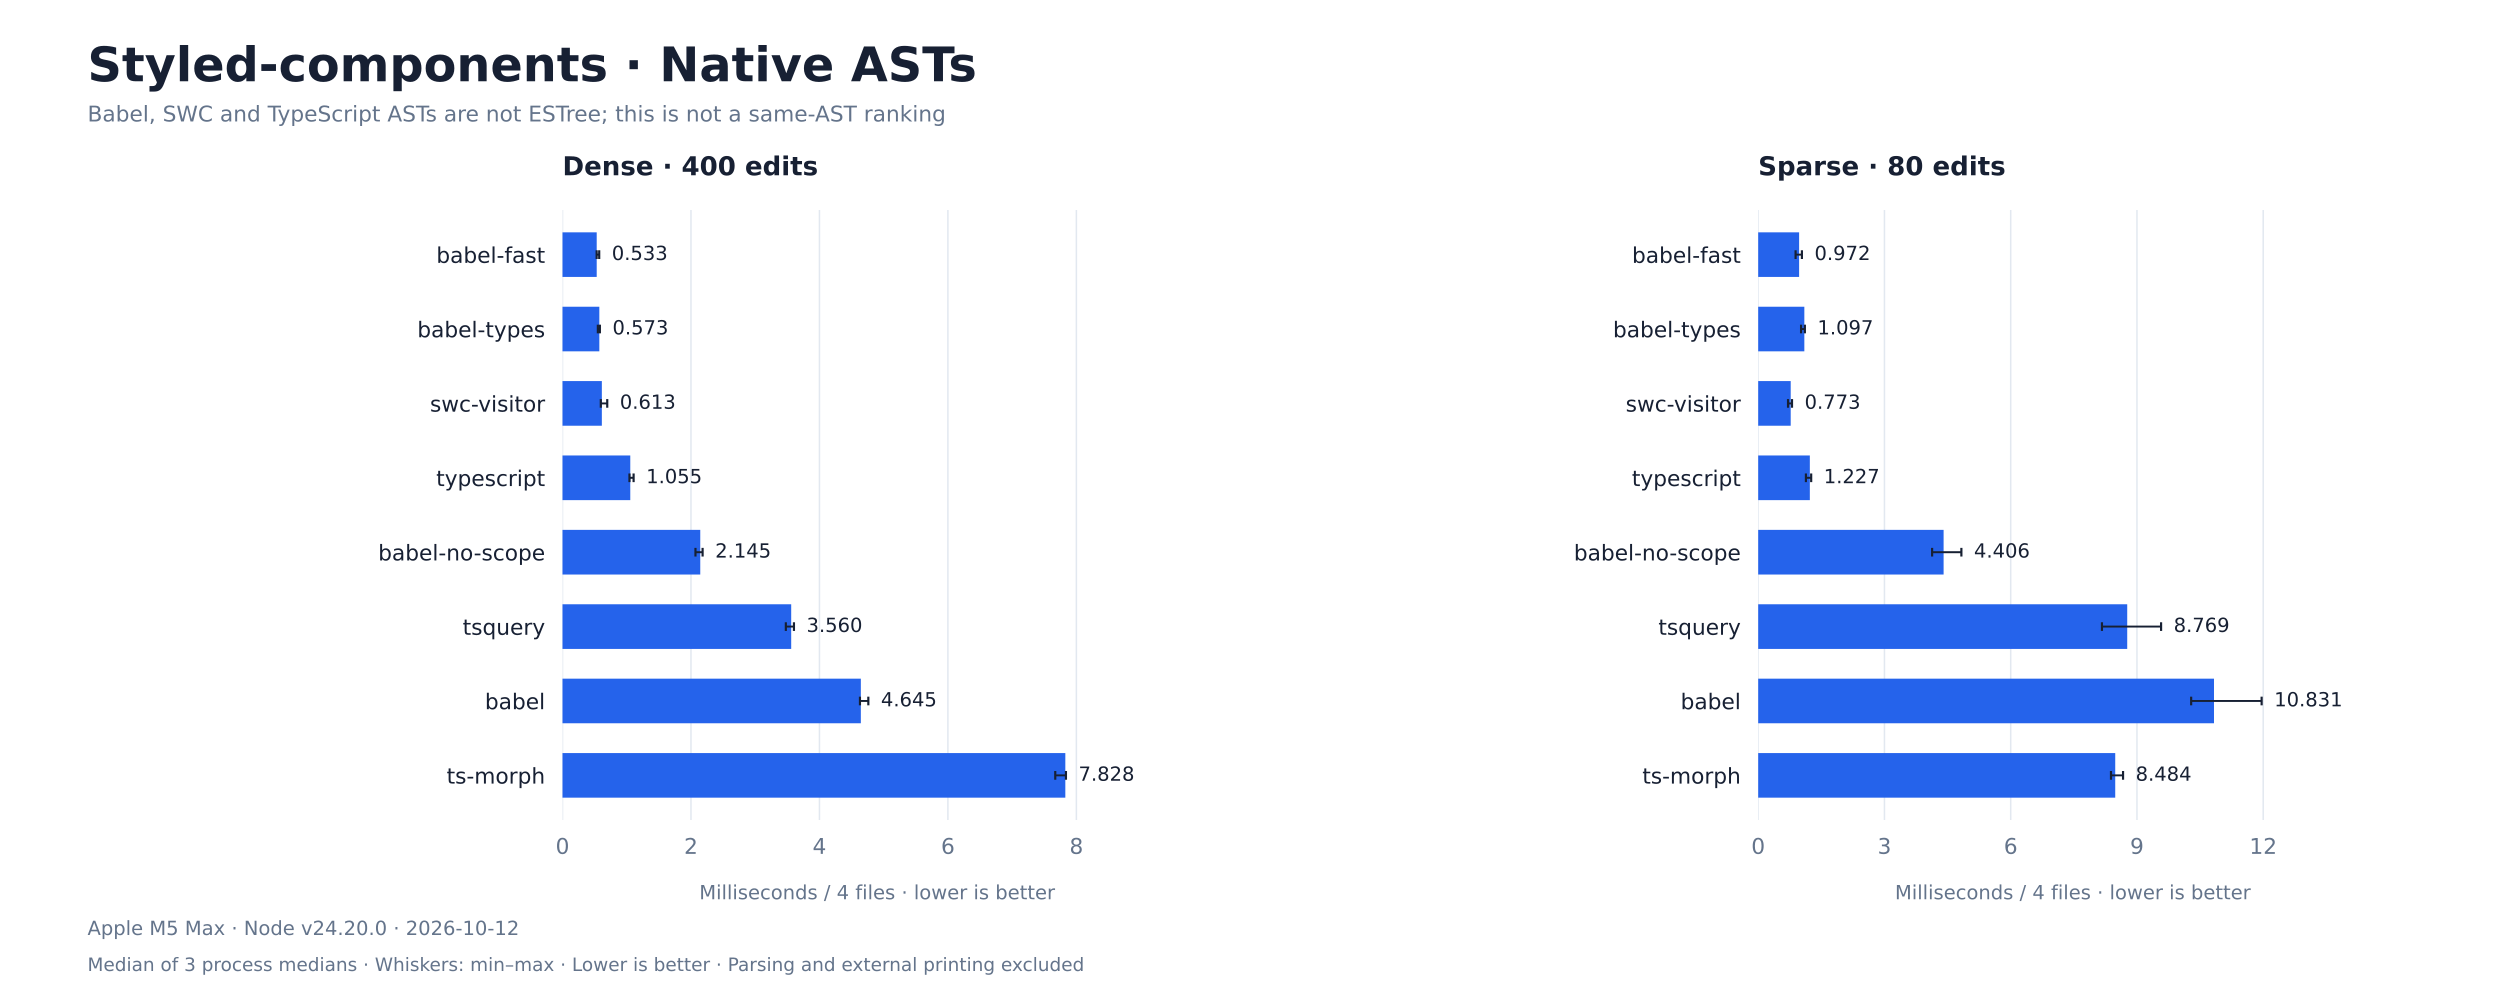
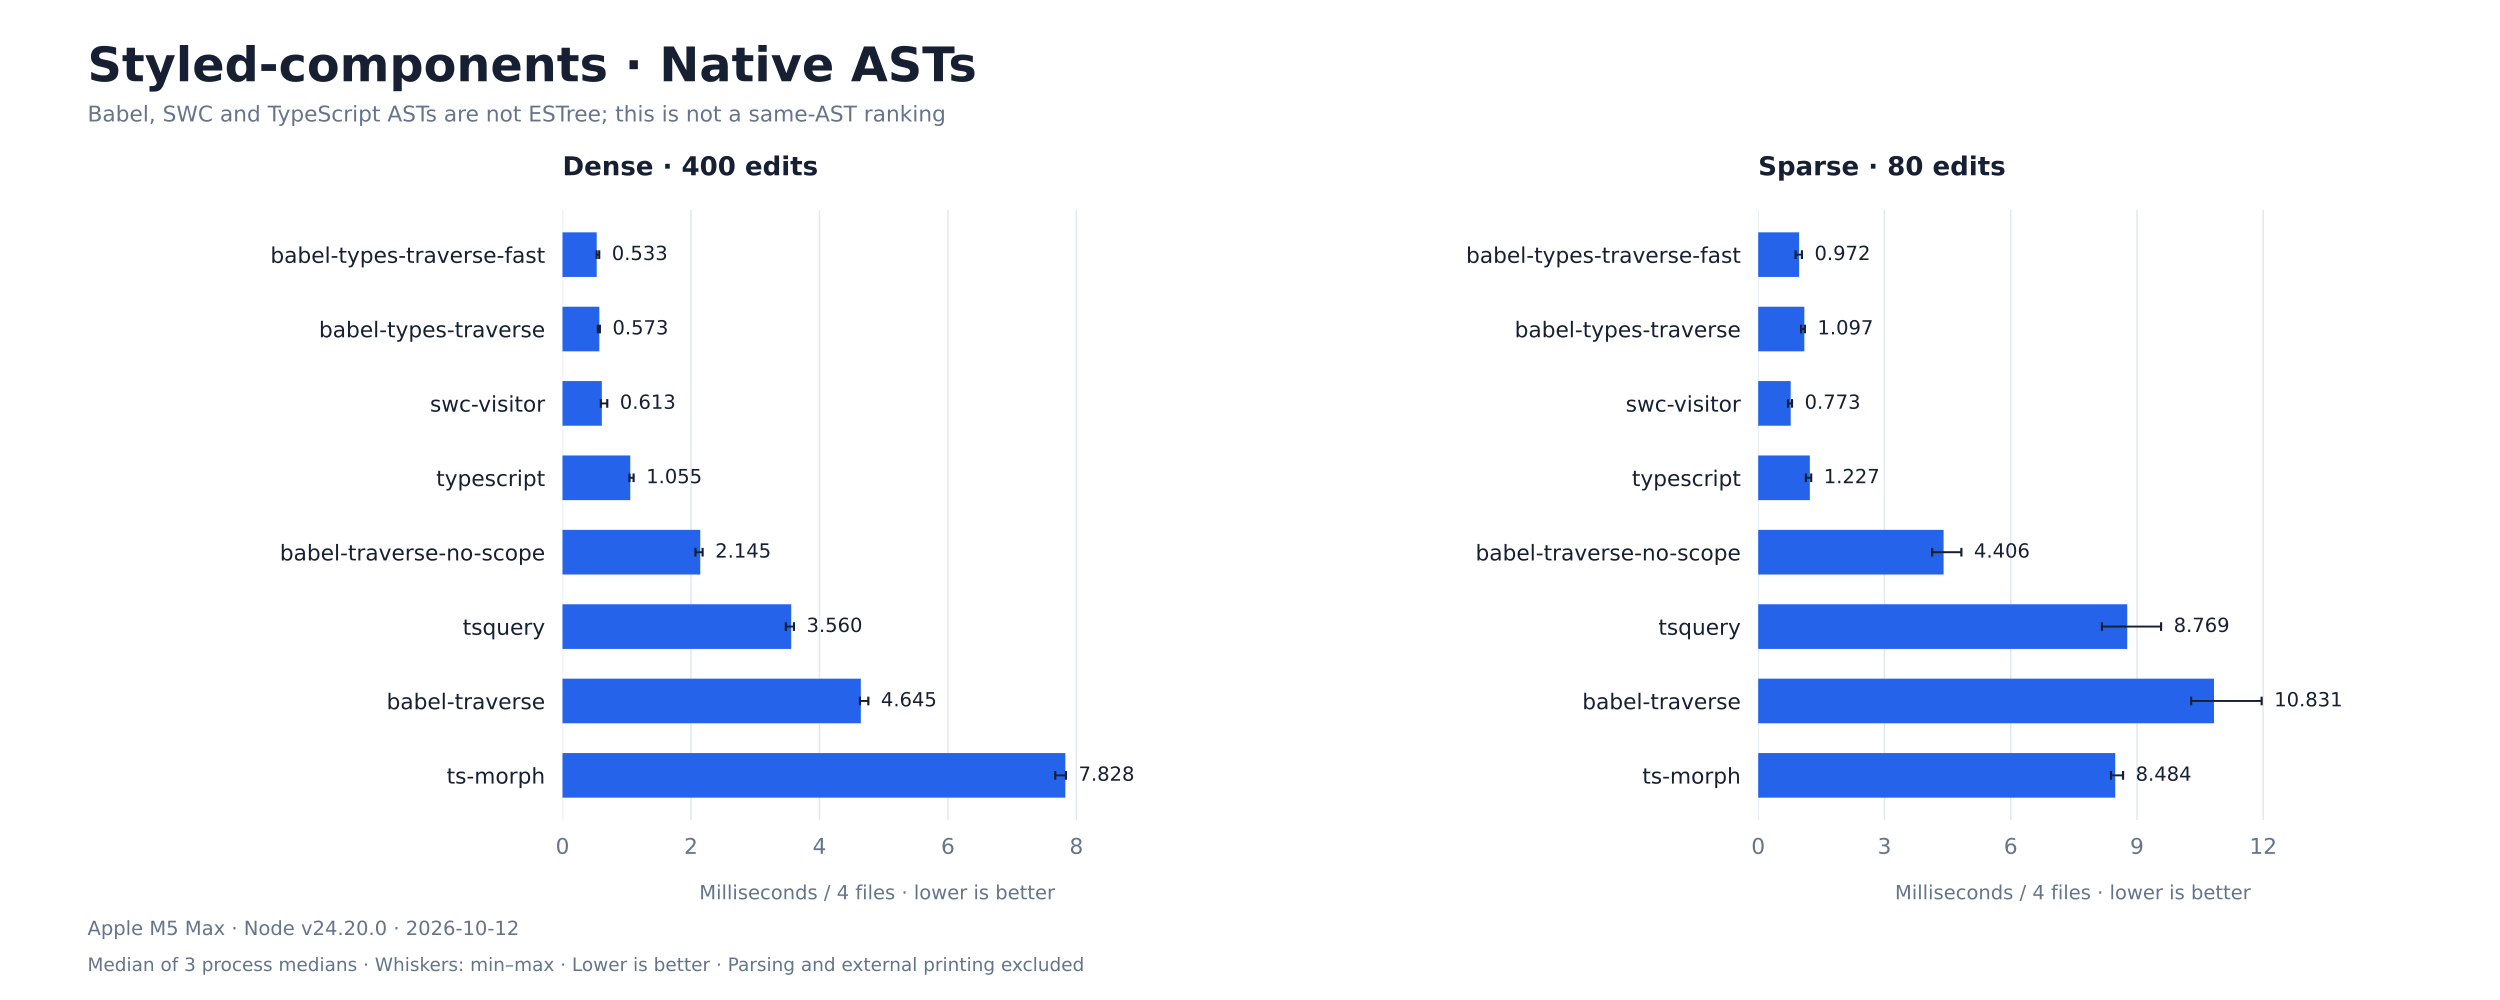
<svg xmlns="http://www.w3.org/2000/svg" xmlns:xlink="http://www.w3.org/1999/xlink" width="1152pt" height="460.8pt" viewBox="0 0 1152 460.8" version="1.1">
  <defs>
    <style type="text/css">*{stroke-linejoin: round; stroke-linecap: butt}</style>
  </defs>
  <g id="figure_1">
    <g id="patch_1">
      <path d="M 0 460.8 L 1152 460.8 L 1152 0 L 0 0 z " style="fill: #ffffff" />
    </g>
    <g id="axes_1">
      <g id="patch_2">
        <path d="M 259.2 377.856 L 549.186 377.856 L 549.186 96.768 L 259.2 96.768 z " style="fill: #ffffff" />
      </g>
      <g id="matplotlib.axis_1">
        <g id="xtick_1">
          <g id="line2d_1">
            <path d="M 259.2 377.856 L 259.2 96.768 " clip-path="url(#p7ad6d17c55)" style="fill: none; stroke: #e2e8f0; stroke-width: 0.7; stroke-linecap: square" />
          </g>
          <g id="line2d_2" />
          <g id="text_1">
            <text style="fill: #64748b; font: 10px 'DejaVu Sans'; text-anchor: middle" x="259.2" y="393.454" transform="rotate(-0 259.2 393.4544)">0</text>
          </g>
        </g>
        <g id="xtick_2">
          <g id="line2d_3">
            <path d="M 318.398 377.856 L 318.398 96.768 " clip-path="url(#p7ad6d17c55)" style="fill: none; stroke: #e2e8f0; stroke-width: 0.7; stroke-linecap: square" />
          </g>
          <g id="line2d_4" />
          <g id="text_2">
            <text style="fill: #64748b; font: 10px 'DejaVu Sans'; text-anchor: middle" x="318.398" y="393.454" transform="rotate(-0 318.3983 393.4544)">2</text>
          </g>
        </g>
        <g id="xtick_3">
          <g id="line2d_5">
            <path d="M 377.597 377.856 L 377.597 96.768 " clip-path="url(#p7ad6d17c55)" style="fill: none; stroke: #e2e8f0; stroke-width: 0.7; stroke-linecap: square" />
          </g>
          <g id="line2d_6" />
          <g id="text_3">
            <text style="fill: #64748b; font: 10px 'DejaVu Sans'; text-anchor: middle" x="377.597" y="393.454" transform="rotate(-0 377.5966 393.4544)">4</text>
          </g>
        </g>
        <g id="xtick_4">
          <g id="line2d_7">
            <path d="M 436.795 377.856 L 436.795 96.768 " clip-path="url(#p7ad6d17c55)" style="fill: none; stroke: #e2e8f0; stroke-width: 0.7; stroke-linecap: square" />
          </g>
          <g id="line2d_8" />
          <g id="text_4">
            <text style="fill: #64748b; font: 10px 'DejaVu Sans'; text-anchor: middle" x="436.795" y="393.454" transform="rotate(-0 436.7949 393.4544)">6</text>
          </g>
        </g>
        <g id="xtick_5">
          <g id="line2d_9">
            <path d="M 495.993 377.856 L 495.993 96.768 " clip-path="url(#p7ad6d17c55)" style="fill: none; stroke: #e2e8f0; stroke-width: 0.7; stroke-linecap: square" />
          </g>
          <g id="line2d_10" />
          <g id="text_5">
            <text style="fill: #64748b; font: 10px 'DejaVu Sans'; text-anchor: middle" x="495.993" y="393.454" transform="rotate(-0 495.9933 393.4544)">8</text>
          </g>
        </g>
        <g id="text_6">
          <text style="fill: #64748b; font: 9px 'DejaVu Sans'; text-anchor: middle" x="404.193" y="414.373" transform="rotate(-0 404.1931 414.3727)">Milliseconds / 4 files · lower is better</text>
        </g>
      </g>
      <g id="matplotlib.axis_2">
        <g id="ytick_1">
          <g id="line2d_11" />
          <g id="text_7">
-             <text style="fill: #172033; font: 10px 'DejaVu Sans'; text-anchor: end" x="251.2" y="121.135" transform="rotate(-0 251.2 121.1346)">babel-fast</text>
+             <text style="fill: #172033; font: 10px 'DejaVu Sans'; text-anchor: end" x="251.2" y="121.135" transform="rotate(-0 251.2 121.1346)">babel-types-traverse-fast</text>
          </g>
        </g>
        <g id="ytick_2">
          <g id="line2d_12" />
          <g id="text_8">
-             <text style="fill: #172033; font: 10px 'DejaVu Sans'; text-anchor: end" x="251.2" y="155.414" transform="rotate(-0 251.2 155.4137)">babel-types</text>
+             <text style="fill: #172033; font: 10px 'DejaVu Sans'; text-anchor: end" x="251.2" y="155.414" transform="rotate(-0 251.2 155.4137)">babel-types-traverse</text>
          </g>
        </g>
        <g id="ytick_3">
          <g id="line2d_13" />
          <g id="text_9">
            <text style="fill: #172033; font: 10px 'DejaVu Sans'; text-anchor: end" x="251.2" y="189.693" transform="rotate(-0 251.2 189.6927)">swc-visitor</text>
          </g>
        </g>
        <g id="ytick_4">
          <g id="line2d_14" />
          <g id="text_10">
            <text style="fill: #172033; font: 10px 'DejaVu Sans'; text-anchor: end" x="251.2" y="223.972" transform="rotate(-0 251.2 223.9717)">typescript</text>
          </g>
        </g>
        <g id="ytick_5">
          <g id="line2d_15" />
          <g id="text_11">
-             <text style="fill: #172033; font: 10px 'DejaVu Sans'; text-anchor: end" x="251.2" y="258.251" transform="rotate(-0 251.2 258.2507)">babel-no-scope</text>
+             <text style="fill: #172033; font: 10px 'DejaVu Sans'; text-anchor: end" x="251.2" y="258.251" transform="rotate(-0 251.2 258.2507)">babel-traverse-no-scope</text>
          </g>
        </g>
        <g id="ytick_6">
          <g id="line2d_16" />
          <g id="text_12">
            <text style="fill: #172033; font: 10px 'DejaVu Sans'; text-anchor: end" x="251.2" y="292.53" transform="rotate(-0 251.2 292.5298)">tsquery</text>
          </g>
        </g>
        <g id="ytick_7">
          <g id="line2d_17" />
          <g id="text_13">
-             <text style="fill: #172033; font: 10px 'DejaVu Sans'; text-anchor: end" x="251.2" y="326.809" transform="rotate(-0 251.2 326.8088)">babel</text>
+             <text style="fill: #172033; font: 10px 'DejaVu Sans'; text-anchor: end" x="251.2" y="326.809" transform="rotate(-0 251.2 326.8088)">babel-traverse</text>
          </g>
        </g>
        <g id="ytick_8">
          <g id="line2d_18" />
          <g id="text_14">
            <text style="fill: #172033; font: 10px 'DejaVu Sans'; text-anchor: end" x="251.2" y="361.088" transform="rotate(-0 251.2 361.0878)">ts-morph</text>
          </g>
        </g>
      </g>
      <g id="patch_3">
        <path d="M 259.2 107.052 L 274.965 107.052 L 274.965 127.619 L 259.2 127.619 z " clip-path="url(#p7ad6d17c55)" style="fill: #2563eb" />
      </g>
      <g id="patch_4">
        <path d="M 259.2 141.331 L 276.171 141.331 L 276.171 161.898 L 259.2 161.898 z " clip-path="url(#p7ad6d17c55)" style="fill: #2563eb" />
      </g>
      <g id="patch_5">
        <path d="M 259.2 175.61 L 277.332 175.61 L 277.332 196.177 L 259.2 196.177 z " clip-path="url(#p7ad6d17c55)" style="fill: #2563eb" />
      </g>
      <g id="patch_6">
        <path d="M 259.2 209.889 L 290.432 209.889 L 290.432 230.456 L 259.2 230.456 z " clip-path="url(#p7ad6d17c55)" style="fill: #2563eb" />
      </g>
      <g id="patch_7">
        <path d="M 259.2 244.168 L 322.681 244.168 L 322.681 264.735 L 259.2 264.735 z " clip-path="url(#p7ad6d17c55)" style="fill: #2563eb" />
      </g>
      <g id="patch_8">
        <path d="M 259.2 278.447 L 364.584 278.447 L 364.584 299.014 L 259.2 299.014 z " clip-path="url(#p7ad6d17c55)" style="fill: #2563eb" />
      </g>
      <g id="patch_9">
        <path d="M 259.2 312.726 L 396.676 312.726 L 396.676 333.293 L 259.2 333.293 z " clip-path="url(#p7ad6d17c55)" style="fill: #2563eb" />
      </g>
      <g id="patch_10">
        <path d="M 259.2 347.005 L 490.903 347.005 L 490.903 367.572 L 259.2 367.572 z " clip-path="url(#p7ad6d17c55)" style="fill: #2563eb" />
      </g>
      <g id="text_15">
        <text style="fill: #172033; font: 9px 'DejaVu Sans'; text-anchor: start" x="281.916" y="119.819" transform="rotate(-0 281.9156 119.8189)">0.533</text>
      </g>
      <g id="text_16">
        <text style="fill: #172033; font: 9px 'DejaVu Sans'; text-anchor: start" x="282.23" y="154.098" transform="rotate(-0 282.2295 154.0979)">0.573</text>
      </g>
      <g id="text_17">
        <text style="fill: #172033; font: 9px 'DejaVu Sans'; text-anchor: start" x="285.616" y="188.377" transform="rotate(-0 285.6162 188.3769)">0.613</text>
      </g>
      <g id="text_18">
        <text style="fill: #172033; font: 9px 'DejaVu Sans'; text-anchor: start" x="297.765" y="222.656" transform="rotate(-0 297.7654 222.6559)">1.055</text>
      </g>
      <g id="text_19">
        <text style="fill: #172033; font: 9px 'DejaVu Sans'; text-anchor: start" x="329.557" y="256.935" transform="rotate(-0 329.5573 256.935)">2.145</text>
      </g>
      <g id="text_20">
        <text style="fill: #172033; font: 9px 'DejaVu Sans'; text-anchor: start" x="371.65" y="291.214" transform="rotate(-0 371.6498 291.214)">3.560</text>
      </g>
      <g id="text_21">
        <text style="fill: #172033; font: 9px 'DejaVu Sans'; text-anchor: start" x="405.924" y="325.493" transform="rotate(-0 405.9244 325.493)">4.645</text>
      </g>
      <g id="text_22">
        <text style="fill: #172033; font: 9px 'DejaVu Sans'; text-anchor: start" x="496.989" y="359.772" transform="rotate(-0 496.9887 359.772)">7.828</text>
      </g>
      <g id="text_23">
        <text style="fill: #172033; font: 700 12px 'DejaVu Sans'; text-anchor: start" x="259.2" y="80.768" transform="rotate(-0 259.2 80.768)">Dense · 400 edits</text>
      </g>
      <g id="LineCollection_1">
        <path d="M 274.936 117.335 L 276.116 117.335 " clip-path="url(#p7ad6d17c55)" style="fill: none; stroke: #172033; stroke-width: 0.9" />
        <path d="M 275.491 151.614 L 276.43 151.614 " clip-path="url(#p7ad6d17c55)" style="fill: none; stroke: #172033; stroke-width: 0.9" />
        <path d="M 276.849 185.893 L 279.816 185.893 " clip-path="url(#p7ad6d17c55)" style="fill: none; stroke: #172033; stroke-width: 0.9" />
        <path d="M 290.059 220.172 L 291.966 220.172 " clip-path="url(#p7ad6d17c55)" style="fill: none; stroke: #172033; stroke-width: 0.9" />
        <path d="M 320.473 254.452 L 323.758 254.452 " clip-path="url(#p7ad6d17c55)" style="fill: none; stroke: #172033; stroke-width: 0.9" />
        <path d="M 362.116 288.731 L 365.85 288.731 " clip-path="url(#p7ad6d17c55)" style="fill: none; stroke: #172033; stroke-width: 0.9" />
        <path d="M 396.266 323.01 L 400.125 323.01 " clip-path="url(#p7ad6d17c55)" style="fill: none; stroke: #172033; stroke-width: 0.9" />
        <path d="M 486.262 357.289 L 491.189 357.289 " clip-path="url(#p7ad6d17c55)" style="fill: none; stroke: #172033; stroke-width: 0.9" />
      </g>
      <g id="line2d_19">
        <defs>
          <path id="m82ea546049" d="M 0 2 L 0 -2 " style="stroke: #172033" />
        </defs>
        <g clip-path="url(#p7ad6d17c55)">
          <use xlink:href="#m82ea546049" x="274.936" y="117.335" style="fill: #172033; stroke: #172033" />
          <use xlink:href="#m82ea546049" x="275.491" y="151.614" style="fill: #172033; stroke: #172033" />
          <use xlink:href="#m82ea546049" x="276.849" y="185.893" style="fill: #172033; stroke: #172033" />
          <use xlink:href="#m82ea546049" x="290.059" y="220.172" style="fill: #172033; stroke: #172033" />
          <use xlink:href="#m82ea546049" x="320.473" y="254.452" style="fill: #172033; stroke: #172033" />
          <use xlink:href="#m82ea546049" x="362.116" y="288.731" style="fill: #172033; stroke: #172033" />
          <use xlink:href="#m82ea546049" x="396.266" y="323.01" style="fill: #172033; stroke: #172033" />
          <use xlink:href="#m82ea546049" x="486.262" y="357.289" style="fill: #172033; stroke: #172033" />
        </g>
      </g>
      <g id="line2d_20">
        <g clip-path="url(#p7ad6d17c55)">
          <use xlink:href="#m82ea546049" x="276.116" y="117.335" style="fill: #172033; stroke: #172033" />
          <use xlink:href="#m82ea546049" x="276.43" y="151.614" style="fill: #172033; stroke: #172033" />
          <use xlink:href="#m82ea546049" x="279.816" y="185.893" style="fill: #172033; stroke: #172033" />
          <use xlink:href="#m82ea546049" x="291.966" y="220.172" style="fill: #172033; stroke: #172033" />
          <use xlink:href="#m82ea546049" x="323.758" y="254.452" style="fill: #172033; stroke: #172033" />
          <use xlink:href="#m82ea546049" x="365.85" y="288.731" style="fill: #172033; stroke: #172033" />
          <use xlink:href="#m82ea546049" x="400.125" y="323.01" style="fill: #172033; stroke: #172033" />
          <use xlink:href="#m82ea546049" x="491.189" y="357.289" style="fill: #172033; stroke: #172033" />
        </g>
      </g>
    </g>
    <g id="axes_2">
      <g id="patch_11">
        <path d="M 810.174 377.856 L 1100.16 377.856 L 1100.16 96.768 L 810.174 96.768 z " style="fill: #ffffff" />
      </g>
      <g id="matplotlib.axis_3">
        <g id="xtick_6">
          <g id="line2d_21">
            <path d="M 810.174 377.856 L 810.174 96.768 " clip-path="url(#p70b5d48625)" style="fill: none; stroke: #e2e8f0; stroke-width: 0.7; stroke-linecap: square" />
          </g>
          <g id="line2d_22" />
          <g id="text_24">
            <text style="fill: #64748b; font: 10px 'DejaVu Sans'; text-anchor: middle" x="810.174" y="393.454" transform="rotate(-0 810.1738 393.4544)">0</text>
          </g>
        </g>
        <g id="xtick_7">
          <g id="line2d_23">
            <path d="M 868.352 377.856 L 868.352 96.768 " clip-path="url(#p70b5d48625)" style="fill: none; stroke: #e2e8f0; stroke-width: 0.7; stroke-linecap: square" />
          </g>
          <g id="line2d_24" />
          <g id="text_25">
            <text style="fill: #64748b; font: 10px 'DejaVu Sans'; text-anchor: middle" x="868.352" y="393.454" transform="rotate(-0 868.3524 393.4544)">3</text>
          </g>
        </g>
        <g id="xtick_8">
          <g id="line2d_25">
            <path d="M 926.531 377.856 L 926.531 96.768 " clip-path="url(#p70b5d48625)" style="fill: none; stroke: #e2e8f0; stroke-width: 0.7; stroke-linecap: square" />
          </g>
          <g id="line2d_26" />
          <g id="text_26">
            <text style="fill: #64748b; font: 10px 'DejaVu Sans'; text-anchor: middle" x="926.531" y="393.454" transform="rotate(-0 926.5311 393.4544)">6</text>
          </g>
        </g>
        <g id="xtick_9">
          <g id="line2d_27">
            <path d="M 984.71 377.856 L 984.71 96.768 " clip-path="url(#p70b5d48625)" style="fill: none; stroke: #e2e8f0; stroke-width: 0.7; stroke-linecap: square" />
          </g>
          <g id="line2d_28" />
          <g id="text_27">
            <text style="fill: #64748b; font: 10px 'DejaVu Sans'; text-anchor: middle" x="984.71" y="393.454" transform="rotate(-0 984.7097 393.4544)">9</text>
          </g>
        </g>
        <g id="xtick_10">
          <g id="line2d_29">
            <path d="M 1042.888 377.856 L 1042.888 96.768 " clip-path="url(#p70b5d48625)" style="fill: none; stroke: #e2e8f0; stroke-width: 0.7; stroke-linecap: square" />
          </g>
          <g id="line2d_30" />
          <g id="text_28">
            <text style="fill: #64748b; font: 10px 'DejaVu Sans'; text-anchor: middle" x="1042.888" y="393.454" transform="rotate(-0 1042.888 393.4544)">12</text>
          </g>
        </g>
        <g id="text_29">
          <text style="fill: #64748b; font: 9px 'DejaVu Sans'; text-anchor: middle" x="955.167" y="414.373" transform="rotate(-0 955.1669 414.3727)">Milliseconds / 4 files · lower is better</text>
        </g>
      </g>
      <g id="matplotlib.axis_4">
        <g id="ytick_9">
          <g id="line2d_31" />
          <g id="text_30">
-             <text style="fill: #172033; font: 10px 'DejaVu Sans'; text-anchor: end" x="802.174" y="121.135" transform="rotate(-0 802.1738 121.1346)">babel-fast</text>
+             <text style="fill: #172033; font: 10px 'DejaVu Sans'; text-anchor: end" x="802.174" y="121.135" transform="rotate(-0 802.1738 121.1346)">babel-types-traverse-fast</text>
          </g>
        </g>
        <g id="ytick_10">
          <g id="line2d_32" />
          <g id="text_31">
-             <text style="fill: #172033; font: 10px 'DejaVu Sans'; text-anchor: end" x="802.174" y="155.414" transform="rotate(-0 802.1738 155.4137)">babel-types</text>
+             <text style="fill: #172033; font: 10px 'DejaVu Sans'; text-anchor: end" x="802.174" y="155.414" transform="rotate(-0 802.1738 155.4137)">babel-types-traverse</text>
          </g>
        </g>
        <g id="ytick_11">
          <g id="line2d_33" />
          <g id="text_32">
            <text style="fill: #172033; font: 10px 'DejaVu Sans'; text-anchor: end" x="802.174" y="189.693" transform="rotate(-0 802.1738 189.6927)">swc-visitor</text>
          </g>
        </g>
        <g id="ytick_12">
          <g id="line2d_34" />
          <g id="text_33">
            <text style="fill: #172033; font: 10px 'DejaVu Sans'; text-anchor: end" x="802.174" y="223.972" transform="rotate(-0 802.1738 223.9717)">typescript</text>
          </g>
        </g>
        <g id="ytick_13">
          <g id="line2d_35" />
          <g id="text_34">
-             <text style="fill: #172033; font: 10px 'DejaVu Sans'; text-anchor: end" x="802.174" y="258.251" transform="rotate(-0 802.1738 258.2507)">babel-no-scope</text>
+             <text style="fill: #172033; font: 10px 'DejaVu Sans'; text-anchor: end" x="802.174" y="258.251" transform="rotate(-0 802.1738 258.2507)">babel-traverse-no-scope</text>
          </g>
        </g>
        <g id="ytick_14">
          <g id="line2d_36" />
          <g id="text_35">
            <text style="fill: #172033; font: 10px 'DejaVu Sans'; text-anchor: end" x="802.174" y="292.53" transform="rotate(-0 802.1738 292.5298)">tsquery</text>
          </g>
        </g>
        <g id="ytick_15">
          <g id="line2d_37" />
          <g id="text_36">
-             <text style="fill: #172033; font: 10px 'DejaVu Sans'; text-anchor: end" x="802.174" y="326.809" transform="rotate(-0 802.1738 326.8088)">babel</text>
+             <text style="fill: #172033; font: 10px 'DejaVu Sans'; text-anchor: end" x="802.174" y="326.809" transform="rotate(-0 802.1738 326.8088)">babel-traverse</text>
          </g>
        </g>
        <g id="ytick_16">
          <g id="line2d_38" />
          <g id="text_37">
            <text style="fill: #172033; font: 10px 'DejaVu Sans'; text-anchor: end" x="802.174" y="361.088" transform="rotate(-0 802.1738 361.0878)">ts-morph</text>
          </g>
        </g>
      </g>
      <g id="patch_12">
        <path d="M 810.174 107.052 L 829.029 107.052 L 829.029 127.619 L 810.174 127.619 z " clip-path="url(#p70b5d48625)" style="fill: #2563eb" />
      </g>
      <g id="patch_13">
        <path d="M 810.174 141.331 L 831.438 141.331 L 831.438 161.898 L 810.174 161.898 z " clip-path="url(#p70b5d48625)" style="fill: #2563eb" />
      </g>
      <g id="patch_14">
        <path d="M 810.174 175.61 L 825.157 175.61 L 825.157 196.177 L 810.174 196.177 z " clip-path="url(#p70b5d48625)" style="fill: #2563eb" />
      </g>
      <g id="patch_15">
        <path d="M 810.174 209.889 L 833.973 209.889 L 833.973 230.456 L 810.174 230.456 z " clip-path="url(#p70b5d48625)" style="fill: #2563eb" />
      </g>
      <g id="patch_16">
        <path d="M 810.174 244.168 L 895.612 244.168 L 895.612 264.735 L 810.174 264.735 z " clip-path="url(#p70b5d48625)" style="fill: #2563eb" />
      </g>
      <g id="patch_17">
        <path d="M 810.174 278.447 L 980.222 278.447 L 980.222 299.014 L 810.174 299.014 z " clip-path="url(#p70b5d48625)" style="fill: #2563eb" />
      </g>
      <g id="patch_18">
        <path d="M 810.174 312.726 L 1020.212 312.726 L 1020.212 333.293 L 810.174 333.293 z " clip-path="url(#p70b5d48625)" style="fill: #2563eb" />
      </g>
      <g id="patch_19">
        <path d="M 810.174 347.005 L 974.698 347.005 L 974.698 367.572 L 810.174 367.572 z " clip-path="url(#p70b5d48625)" style="fill: #2563eb" />
      </g>
      <g id="text_38">
        <text style="fill: #172033; font: 9px 'DejaVu Sans'; text-anchor: start" x="836.12" y="119.819" transform="rotate(-0 836.1203 119.8189)">0.972</text>
      </g>
      <g id="text_39">
        <text style="fill: #172033; font: 9px 'DejaVu Sans'; text-anchor: start" x="837.487" y="154.098" transform="rotate(-0 837.4871 154.0979)">1.097</text>
      </g>
      <g id="text_40">
        <text style="fill: #172033; font: 9px 'DejaVu Sans'; text-anchor: start" x="831.557" y="188.377" transform="rotate(-0 831.5573 188.3769)">0.773</text>
      </g>
      <g id="text_41">
        <text style="fill: #172033; font: 9px 'DejaVu Sans'; text-anchor: start" x="840.39" y="222.656" transform="rotate(-0 840.39 222.6559)">1.227</text>
      </g>
      <g id="text_42">
        <text style="fill: #172033; font: 9px 'DejaVu Sans'; text-anchor: start" x="909.604" y="256.935" transform="rotate(-0 909.6036 256.935)">4.406</text>
      </g>
      <g id="text_43">
        <text style="fill: #172033; font: 9px 'DejaVu Sans'; text-anchor: start" x="1001.626" y="291.214" transform="rotate(-0 1001.626 291.214)">8.769</text>
      </g>
      <g id="text_44">
        <text style="fill: #172033; font: 9px 'DejaVu Sans'; text-anchor: start" x="1047.962" y="325.493" transform="rotate(-0 1047.962 325.493)">10.831</text>
      </g>
      <g id="text_45">
        <text style="fill: #172033; font: 9px 'DejaVu Sans'; text-anchor: start" x="984.102" y="359.772" transform="rotate(-0 984.1017 359.772)">8.484</text>
      </g>
      <g id="text_46">
        <text style="fill: #172033; font: 700 12px 'DejaVu Sans'; text-anchor: start" x="810.174" y="80.768" transform="rotate(-0 810.1738 80.768)">Sparse · 80 edits</text>
      </g>
      <g id="LineCollection_2">
        <path d="M 827.41 117.335 L 830.321 117.335 " clip-path="url(#p70b5d48625)" style="fill: none; stroke: #172033; stroke-width: 0.9" />
        <path d="M 829.929 151.614 L 831.687 151.614 " clip-path="url(#p70b5d48625)" style="fill: none; stroke: #172033; stroke-width: 0.9" />
        <path d="M 823.922 185.893 L 825.758 185.893 " clip-path="url(#p70b5d48625)" style="fill: none; stroke: #172033; stroke-width: 0.9" />
        <path d="M 832.164 220.172 L 834.59 220.172 " clip-path="url(#p70b5d48625)" style="fill: none; stroke: #172033; stroke-width: 0.9" />
        <path d="M 890.317 254.452 L 903.804 254.452 " clip-path="url(#p70b5d48625)" style="fill: none; stroke: #172033; stroke-width: 0.9" />
        <path d="M 968.579 288.731 L 995.826 288.731 " clip-path="url(#p70b5d48625)" style="fill: none; stroke: #172033; stroke-width: 0.9" />
        <path d="M 1009.685 323.01 L 1042.163 323.01 " clip-path="url(#p70b5d48625)" style="fill: none; stroke: #172033; stroke-width: 0.9" />
        <path d="M 972.738 357.289 L 978.302 357.289 " clip-path="url(#p70b5d48625)" style="fill: none; stroke: #172033; stroke-width: 0.9" />
      </g>
      <g id="line2d_39">
        <g clip-path="url(#p70b5d48625)">
          <use xlink:href="#m82ea546049" x="827.41" y="117.335" style="fill: #172033; stroke: #172033" />
          <use xlink:href="#m82ea546049" x="829.929" y="151.614" style="fill: #172033; stroke: #172033" />
          <use xlink:href="#m82ea546049" x="823.922" y="185.893" style="fill: #172033; stroke: #172033" />
          <use xlink:href="#m82ea546049" x="832.164" y="220.172" style="fill: #172033; stroke: #172033" />
          <use xlink:href="#m82ea546049" x="890.317" y="254.452" style="fill: #172033; stroke: #172033" />
          <use xlink:href="#m82ea546049" x="968.579" y="288.731" style="fill: #172033; stroke: #172033" />
          <use xlink:href="#m82ea546049" x="1009.685" y="323.01" style="fill: #172033; stroke: #172033" />
          <use xlink:href="#m82ea546049" x="972.738" y="357.289" style="fill: #172033; stroke: #172033" />
        </g>
      </g>
      <g id="line2d_40">
        <g clip-path="url(#p70b5d48625)">
          <use xlink:href="#m82ea546049" x="830.321" y="117.335" style="fill: #172033; stroke: #172033" />
          <use xlink:href="#m82ea546049" x="831.687" y="151.614" style="fill: #172033; stroke: #172033" />
          <use xlink:href="#m82ea546049" x="825.758" y="185.893" style="fill: #172033; stroke: #172033" />
          <use xlink:href="#m82ea546049" x="834.59" y="220.172" style="fill: #172033; stroke: #172033" />
          <use xlink:href="#m82ea546049" x="903.804" y="254.452" style="fill: #172033; stroke: #172033" />
          <use xlink:href="#m82ea546049" x="995.826" y="288.731" style="fill: #172033; stroke: #172033" />
          <use xlink:href="#m82ea546049" x="1042.163" y="323.01" style="fill: #172033; stroke: #172033" />
          <use xlink:href="#m82ea546049" x="978.302" y="357.289" style="fill: #172033; stroke: #172033" />
        </g>
      </g>
    </g>
    <g id="text_47">
      <text style="fill: #172033; font: 700 22px 'DejaVu Sans'; text-anchor: start" x="40.32" y="37.453" transform="rotate(-0 40.32 37.45256)">Styled-components · Native ASTs</text>
    </g>
    <g id="text_48">
      <text style="fill: #64748b; font: 10px 'DejaVu Sans'; text-anchor: start" x="40.32" y="55.982" transform="rotate(-0 40.32 55.98244)">Babel, SWC and TypeScript ASTs are not ESTree; this is not a same-AST ranking</text>
    </g>
    <g id="text_49">
      <text style="fill: #64748b; font: 9px 'DejaVu Sans'; text-anchor: start" x="40.32" y="430.848" transform="rotate(-0 40.32 430.848)">Apple M5 Max · Node v24.20.0 · 2026-10-12</text>
    </g>
    <g id="text_50">
      <text style="fill: #64748b; font: 8.5px 'DejaVu Sans'; text-anchor: start" x="40.32" y="447.437" transform="rotate(-0 40.32 447.4368)">Median of 3 process medians · Whiskers: min–max · Lower is better · Parsing and external printing excluded</text>
    </g>
  </g>
  <defs>
    <clipPath id="p7ad6d17c55">
      <rect x="259.2" y="96.768" width="289.986" height="281.088" />
    </clipPath>
    <clipPath id="p70b5d48625">
      <rect x="810.174" y="96.768" width="289.986" height="281.088" />
    </clipPath>
  </defs>
</svg>
